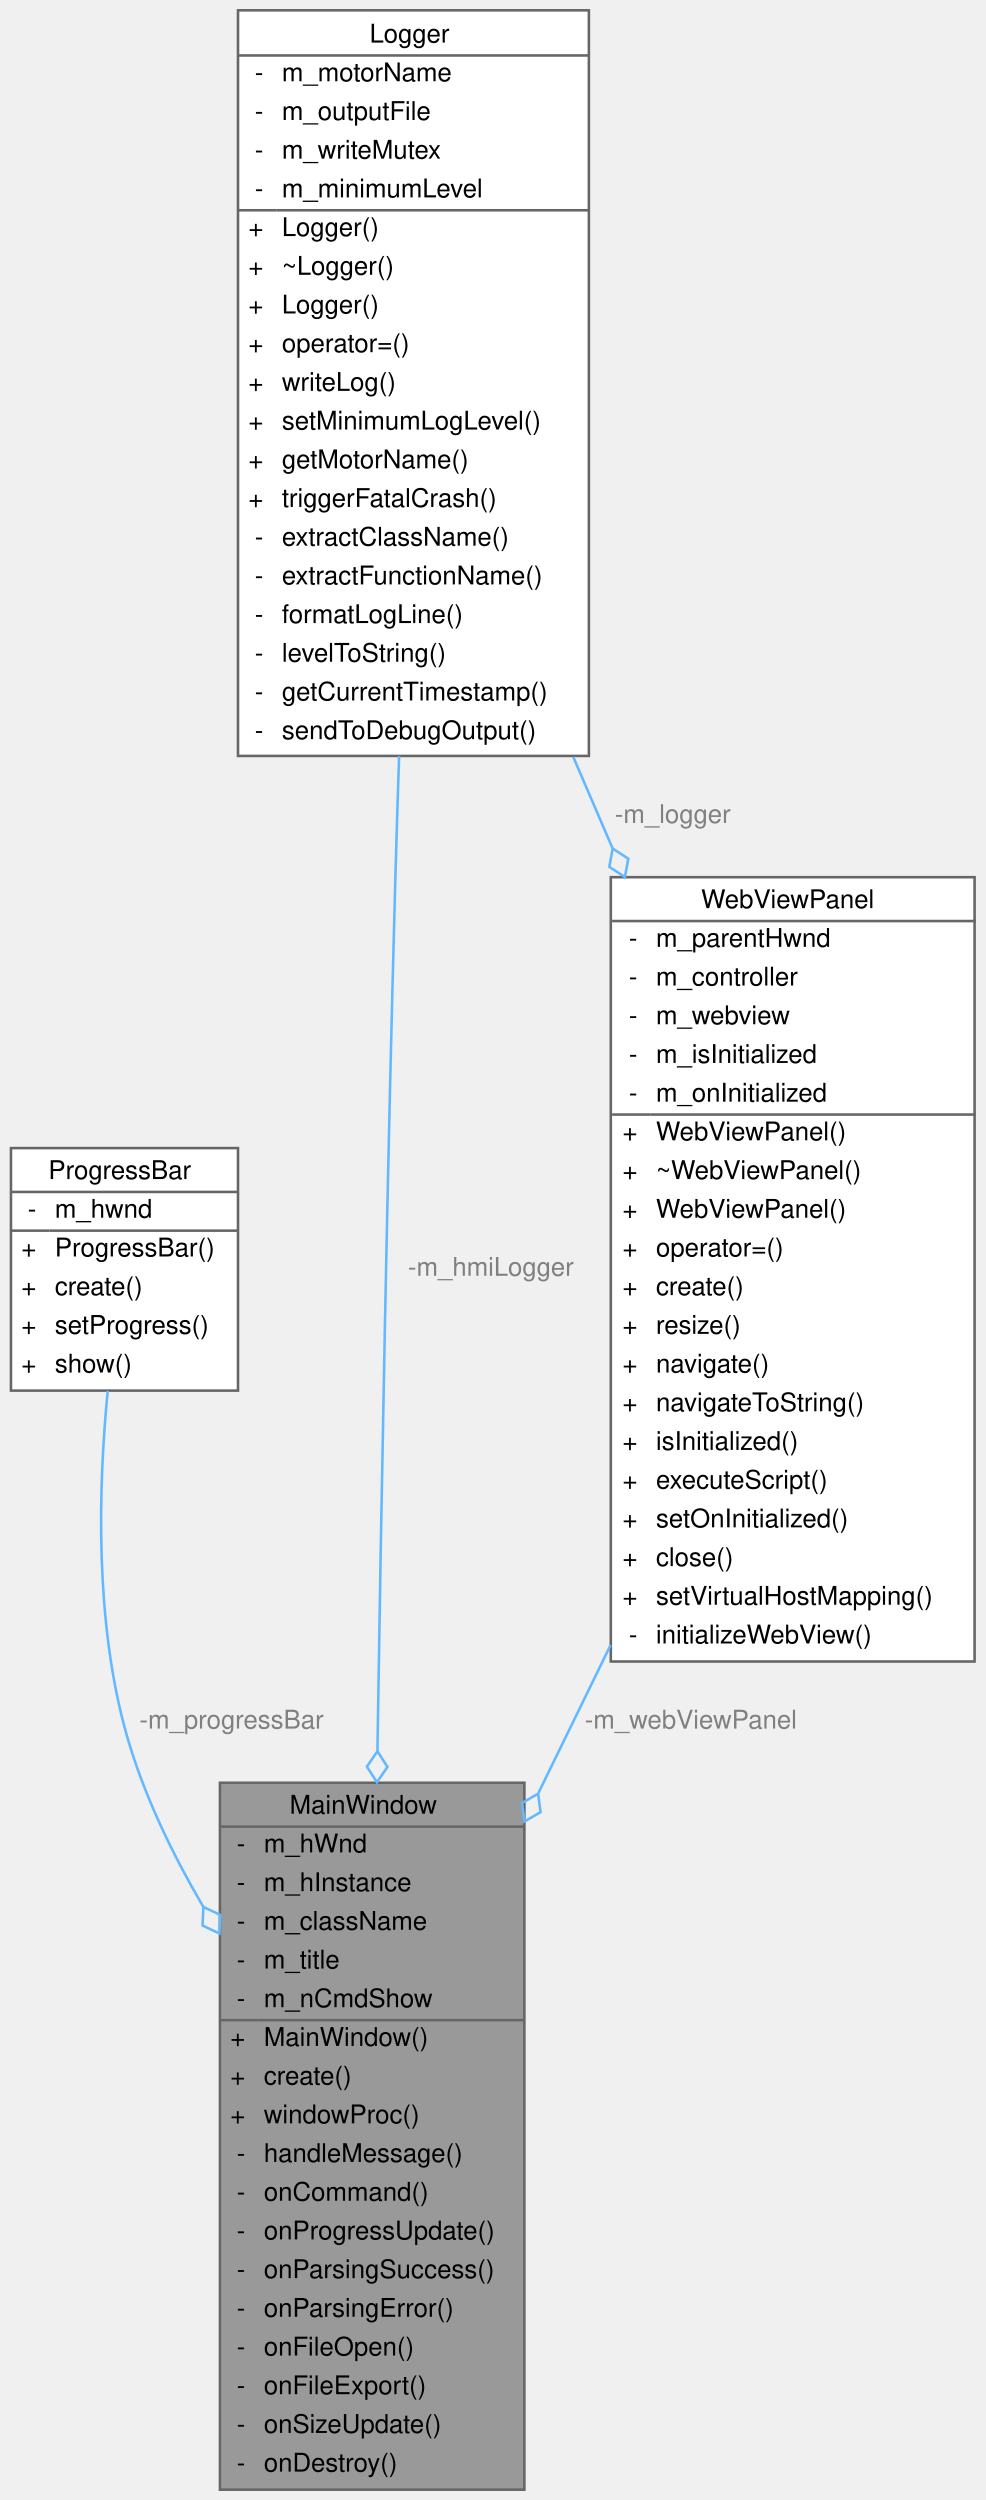
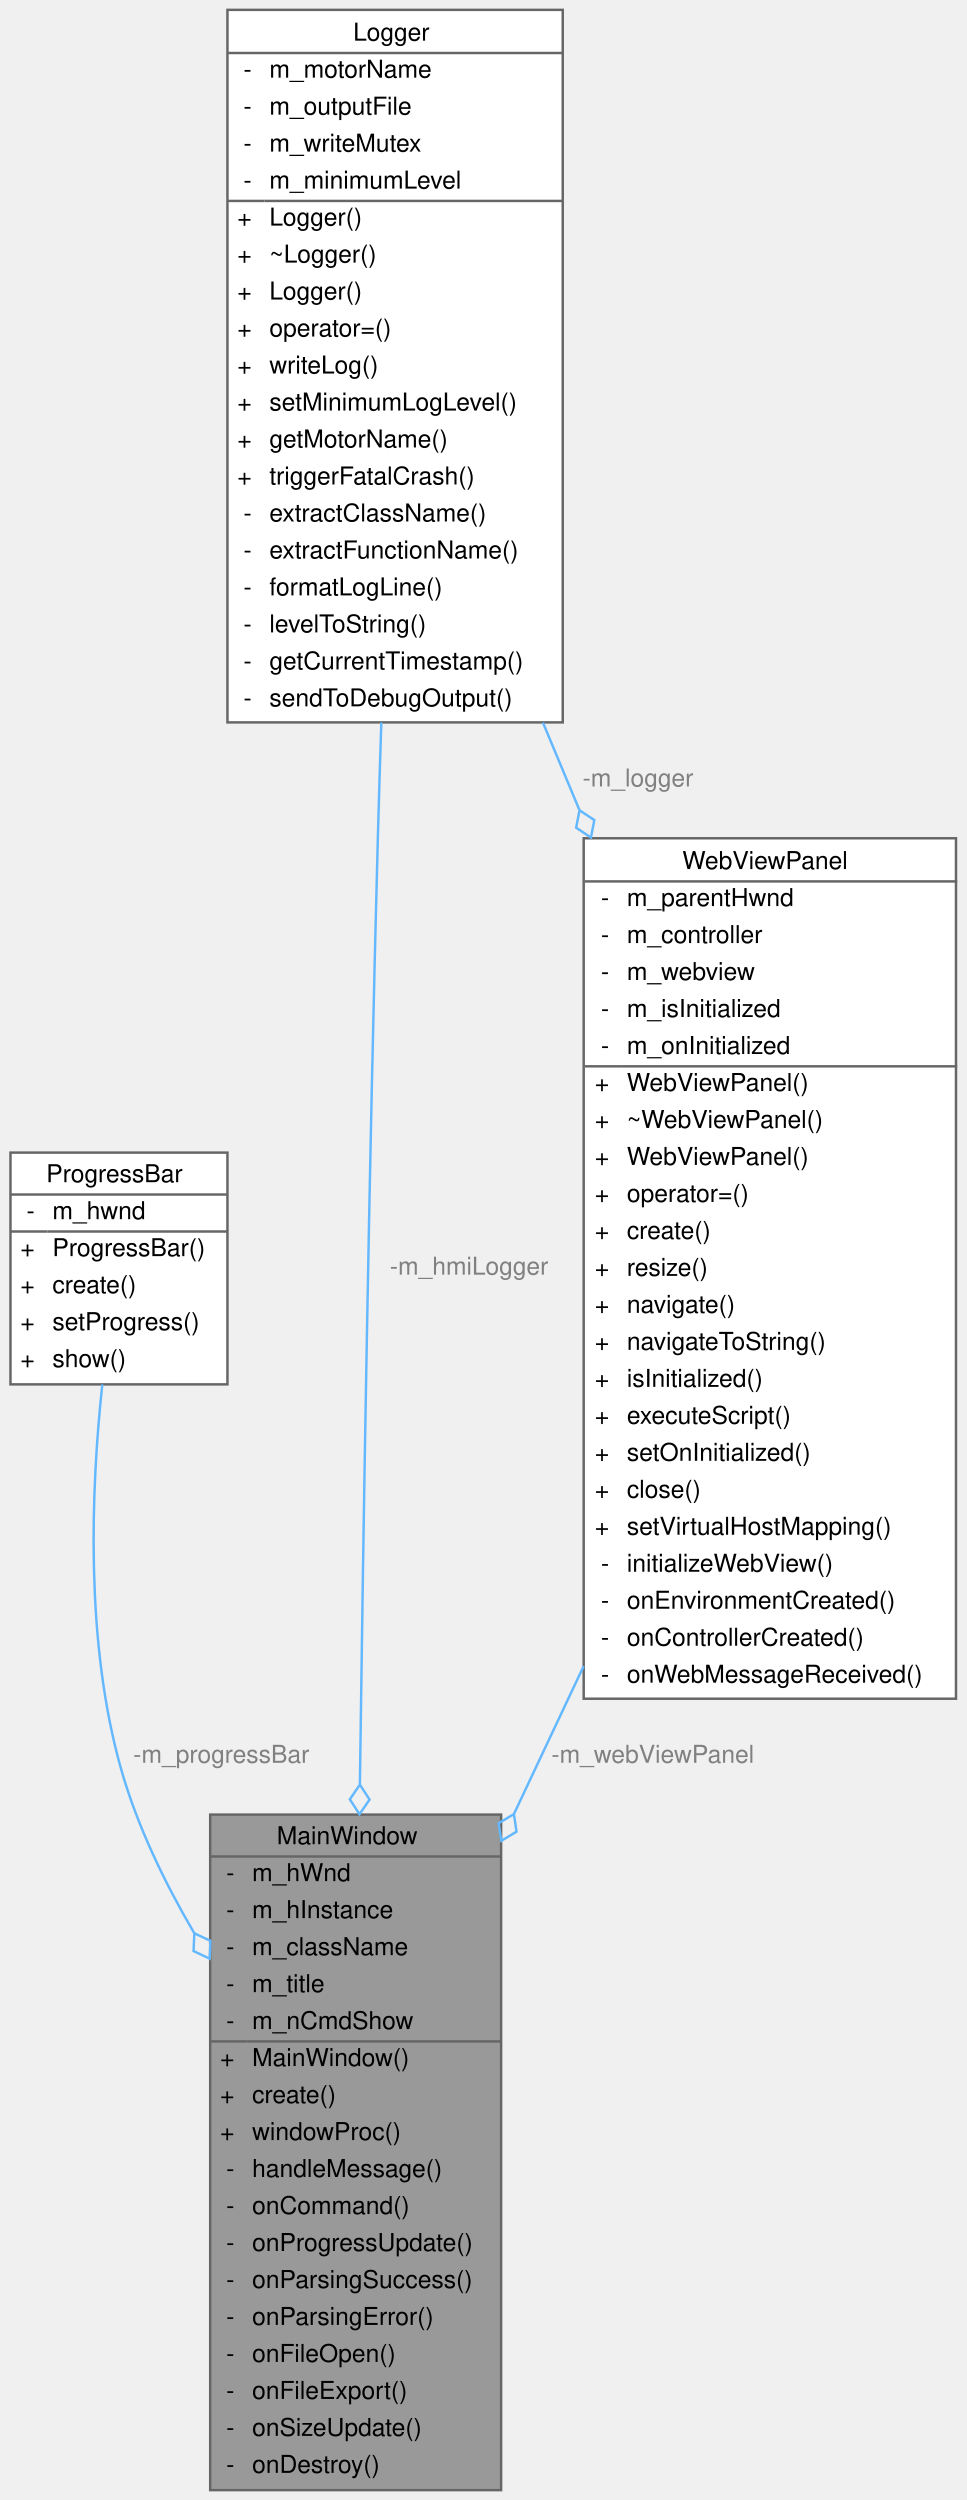
- <svg xmlns="http://www.w3.org/2000/svg" xmlns:xlink="http://www.w3.org/1999/xlink" width="382pt" height="969pt" viewBox="0.00 0.00 381.50 969.00">
-   <g id="graph0" class="graph" transform="scale(1 1) rotate(0) translate(4 965)">
+ <svg xmlns="http://www.w3.org/2000/svg" xmlns:xlink="http://www.w3.org/1999/xlink" width="392pt" height="1014pt" viewBox="0.00 0.00 391.50 1014.00">
+   <g id="graph0" class="graph" transform="scale(1 1) rotate(0) translate(4 1010)">
    <g id="Node000001" class="node">
      <g id="a_Node000001">
        <a xlink:title="Fenêtre principale de l'application SimulateurFerroviaire.">
          <polygon fill="#999999" stroke="transparent" points="199,-274 81,-274 81,0 199,0 199,-274" />
          <text text-anchor="start" x="108" y="-262" font-family="Helvetica,sans-Serif" font-size="10.00">MainWindow</text>
          <text text-anchor="start" x="87.5" y="-247" font-family="Helvetica,sans-Serif" font-size="10.00">-</text>
          <text text-anchor="start" x="98" y="-247" font-family="Helvetica,sans-Serif" font-size="10.00">m_hWnd</text>
          <text text-anchor="start" x="87.5" y="-232" font-family="Helvetica,sans-Serif" font-size="10.00">-</text>
          <text text-anchor="start" x="98" y="-232" font-family="Helvetica,sans-Serif" font-size="10.00">m_hInstance</text>
          <text text-anchor="start" x="87.5" y="-217" font-family="Helvetica,sans-Serif" font-size="10.00">-</text>
          <text text-anchor="start" x="98" y="-217" font-family="Helvetica,sans-Serif" font-size="10.00">m_className</text>
          <text text-anchor="start" x="87.5" y="-202" font-family="Helvetica,sans-Serif" font-size="10.00">-</text>
          <text text-anchor="start" x="98" y="-202" font-family="Helvetica,sans-Serif" font-size="10.00">m_title</text>
          <text text-anchor="start" x="87.5" y="-187" font-family="Helvetica,sans-Serif" font-size="10.00">-</text>
          <text text-anchor="start" x="98" y="-187" font-family="Helvetica,sans-Serif" font-size="10.00">m_nCmdShow</text>
          <text text-anchor="start" x="85" y="-172" font-family="Helvetica,sans-Serif" font-size="10.00">+</text>
          <text text-anchor="start" x="98" y="-172" font-family="Helvetica,sans-Serif" font-size="10.00">MainWindow()</text>
          <text text-anchor="start" x="85" y="-157" font-family="Helvetica,sans-Serif" font-size="10.00">+</text>
          <text text-anchor="start" x="98" y="-157" font-family="Helvetica,sans-Serif" font-size="10.00">create()</text>
          <text text-anchor="start" x="85" y="-142" font-family="Helvetica,sans-Serif" font-size="10.00">+</text>
          <text text-anchor="start" x="98" y="-142" font-family="Helvetica,sans-Serif" font-size="10.00">windowProc()</text>
          <text text-anchor="start" x="87.5" y="-127" font-family="Helvetica,sans-Serif" font-size="10.00">-</text>
          <text text-anchor="start" x="98" y="-127" font-family="Helvetica,sans-Serif" font-size="10.00">handleMessage()</text>
          <text text-anchor="start" x="87.5" y="-112" font-family="Helvetica,sans-Serif" font-size="10.00">-</text>
          <text text-anchor="start" x="98" y="-112" font-family="Helvetica,sans-Serif" font-size="10.00">onCommand()</text>
          <text text-anchor="start" x="87.5" y="-97" font-family="Helvetica,sans-Serif" font-size="10.00">-</text>
          <text text-anchor="start" x="98" y="-97" font-family="Helvetica,sans-Serif" font-size="10.00">onProgressUpdate()</text>
          <text text-anchor="start" x="87.5" y="-82" font-family="Helvetica,sans-Serif" font-size="10.00">-</text>
          <text text-anchor="start" x="98" y="-82" font-family="Helvetica,sans-Serif" font-size="10.00">onParsingSuccess()</text>
          <text text-anchor="start" x="87.5" y="-67" font-family="Helvetica,sans-Serif" font-size="10.00">-</text>
          <text text-anchor="start" x="98" y="-67" font-family="Helvetica,sans-Serif" font-size="10.00">onParsingError()</text>
          <text text-anchor="start" x="87.5" y="-52" font-family="Helvetica,sans-Serif" font-size="10.00">-</text>
          <text text-anchor="start" x="98" y="-52" font-family="Helvetica,sans-Serif" font-size="10.00">onFileOpen()</text>
          <text text-anchor="start" x="87.5" y="-37" font-family="Helvetica,sans-Serif" font-size="10.00">-</text>
          <text text-anchor="start" x="98" y="-37" font-family="Helvetica,sans-Serif" font-size="10.00">onFileExport()</text>
          <text text-anchor="start" x="87.5" y="-22" font-family="Helvetica,sans-Serif" font-size="10.00">-</text>
          <text text-anchor="start" x="98" y="-22" font-family="Helvetica,sans-Serif" font-size="10.00">onSizeUpdate()</text>
          <text text-anchor="start" x="87.5" y="-7" font-family="Helvetica,sans-Serif" font-size="10.00">-</text>
          <text text-anchor="start" x="98" y="-7" font-family="Helvetica,sans-Serif" font-size="10.00">onDestroy()</text>
          <polygon fill="#666666" stroke="#666666" points="81,-257 81,-257 199,-257 199,-257 81,-257" />
          <polygon fill="#666666" stroke="#666666" points="81,-182 81,-182 96,-182 96,-182 81,-182" />
          <polygon fill="#666666" stroke="#666666" points="96,-182 96,-182 199,-182 199,-182 96,-182" />
          <polygon fill="none" stroke="#666666" points="81,0 81,-274 199,-274 199,0 81,0" />
        </a>
      </g>
    </g>
    <g id="Node000002" class="node">
      <g id="a_Node000002">
        <a xlink:href="classProgressBar.html" target="_top" xlink:title=" ">
-           <polygon fill="white" stroke="transparent" points="88,-520 0,-520 0,-426 88,-426 88,-520" />
-           <text text-anchor="start" x="14.5" y="-508" font-family="Helvetica,sans-Serif" font-size="10.00">ProgressBar</text>
-           <text text-anchor="start" x="6.5" y="-493" font-family="Helvetica,sans-Serif" font-size="10.00">-</text>
-           <text text-anchor="start" x="17" y="-493" font-family="Helvetica,sans-Serif" font-size="10.00">m_hwnd</text>
-           <text text-anchor="start" x="4" y="-478" font-family="Helvetica,sans-Serif" font-size="10.00">+</text>
-           <text text-anchor="start" x="17" y="-478" font-family="Helvetica,sans-Serif" font-size="10.00">ProgressBar()</text>
-           <text text-anchor="start" x="4" y="-463" font-family="Helvetica,sans-Serif" font-size="10.00">+</text>
-           <text text-anchor="start" x="17" y="-463" font-family="Helvetica,sans-Serif" font-size="10.00">create()</text>
-           <text text-anchor="start" x="4" y="-448" font-family="Helvetica,sans-Serif" font-size="10.00">+</text>
-           <text text-anchor="start" x="17" y="-448" font-family="Helvetica,sans-Serif" font-size="10.00">setProgress()</text>
-           <text text-anchor="start" x="4" y="-433" font-family="Helvetica,sans-Serif" font-size="10.00">+</text>
-           <text text-anchor="start" x="17" y="-433" font-family="Helvetica,sans-Serif" font-size="10.00">show()</text>
-           <polygon fill="#666666" stroke="#666666" points="0,-503 0,-503 88,-503 88,-503 0,-503" />
-           <polygon fill="#666666" stroke="#666666" points="0,-488 0,-488 15,-488 15,-488 0,-488" />
-           <polygon fill="#666666" stroke="#666666" points="15,-488 15,-488 88,-488 88,-488 15,-488" />
-           <polygon fill="none" stroke="#666666" points="0,-426 0,-520 88,-520 88,-426 0,-426" />
+           <polygon fill="white" stroke="transparent" points="88,-542.5 0,-542.5 0,-448.5 88,-448.5 88,-542.5" />
+           <text text-anchor="start" x="14.5" y="-530.5" font-family="Helvetica,sans-Serif" font-size="10.00">ProgressBar</text>
+           <text text-anchor="start" x="6.5" y="-515.5" font-family="Helvetica,sans-Serif" font-size="10.00">-</text>
+           <text text-anchor="start" x="17" y="-515.5" font-family="Helvetica,sans-Serif" font-size="10.00">m_hwnd</text>
+           <text text-anchor="start" x="4" y="-500.5" font-family="Helvetica,sans-Serif" font-size="10.00">+</text>
+           <text text-anchor="start" x="17" y="-500.5" font-family="Helvetica,sans-Serif" font-size="10.00">ProgressBar()</text>
+           <text text-anchor="start" x="4" y="-485.5" font-family="Helvetica,sans-Serif" font-size="10.00">+</text>
+           <text text-anchor="start" x="17" y="-485.5" font-family="Helvetica,sans-Serif" font-size="10.00">create()</text>
+           <text text-anchor="start" x="4" y="-470.5" font-family="Helvetica,sans-Serif" font-size="10.00">+</text>
+           <text text-anchor="start" x="17" y="-470.5" font-family="Helvetica,sans-Serif" font-size="10.00">setProgress()</text>
+           <text text-anchor="start" x="4" y="-455.5" font-family="Helvetica,sans-Serif" font-size="10.00">+</text>
+           <text text-anchor="start" x="17" y="-455.5" font-family="Helvetica,sans-Serif" font-size="10.00">show()</text>
+           <polygon fill="#666666" stroke="#666666" points="0,-525.5 0,-525.5 88,-525.5 88,-525.5 0,-525.5" />
+           <polygon fill="#666666" stroke="#666666" points="0,-510.5 0,-510.5 15,-510.5 15,-510.5 0,-510.5" />
+           <polygon fill="#666666" stroke="#666666" points="15,-510.5 15,-510.5 88,-510.5 88,-510.5 15,-510.5" />
+           <polygon fill="none" stroke="#666666" points="0,-448.5 0,-542.5 88,-542.5 88,-448.5 0,-448.5" />
        </a>
      </g>
    </g>
    <g id="edge1_Node000001_Node000002" class="edge">
      <g id="a_edge1_Node000001_Node000002">
        <a xlink:title=" ">
-           <path fill="none" stroke="#63b8ff" d="M37.51,-425.91C33.89,-388.96 32.34,-336.16 45,-292 51.52,-269.27 62.42,-246.59 74.56,-225.89" />
-           <polygon fill="none" stroke="#63b8ff" points="74.58,-225.85 74.27,-218.64 80.8,-215.59 81.11,-222.79 74.58,-225.85" />
+           <path fill="none" stroke="#63b8ff" d="M37.25,-448.46C32.76,-406.76 30.1,-344.05 45,-292 51.51,-269.26 62.41,-246.58 74.55,-225.89" />
+           <polygon fill="none" stroke="#63b8ff" points="74.57,-225.85 74.26,-218.64 80.79,-215.58 81.1,-222.79 74.57,-225.85" />
        </a>
      </g>
      <text text-anchor="middle" x="85.5" y="-295" font-family="Helvetica,sans-Serif" font-size="10.00" fill="grey"> -m_progressBar</text>
    </g>
    <g id="Node000003" class="node">
      <g id="a_Node000003">
        <a xlink:href="classLogger.html" target="_top" xlink:title="Journaliseur associé à un moteur nommé.">
-           <polygon fill="white" stroke="transparent" points="224,-961 88,-961 88,-672 224,-672 224,-961" />
-           <text text-anchor="start" x="139" y="-948.5" font-family="Helvetica,sans-Serif" font-size="10.00">Logger</text>
+           <polygon fill="white" stroke="transparent" points="224,-1006 88,-1006 88,-717 224,-717 224,-1006" />
+           <text text-anchor="start" x="139" y="-993.5" font-family="Helvetica,sans-Serif" font-size="10.00">Logger</text>
+           <text text-anchor="start" x="94.5" y="-978.5" font-family="Helvetica,sans-Serif" font-size="10.00">-</text>
+           <text text-anchor="start" x="105" y="-978.5" font-family="Helvetica,sans-Serif" font-size="10.00">m_motorName</text>
+           <text text-anchor="start" x="94.5" y="-963.5" font-family="Helvetica,sans-Serif" font-size="10.00">-</text>
+           <text text-anchor="start" x="105" y="-963.5" font-family="Helvetica,sans-Serif" font-size="10.00">m_outputFile</text>
+           <text text-anchor="start" x="94.5" y="-948.5" font-family="Helvetica,sans-Serif" font-size="10.00">-</text>
+           <text text-anchor="start" x="105" y="-948.5" font-family="Helvetica,sans-Serif" font-size="10.00">m_writeMutex</text>
          <text text-anchor="start" x="94.5" y="-933.5" font-family="Helvetica,sans-Serif" font-size="10.00">-</text>
-           <text text-anchor="start" x="105" y="-933.5" font-family="Helvetica,sans-Serif" font-size="10.00">m_motorName</text>
-           <text text-anchor="start" x="94.5" y="-918.5" font-family="Helvetica,sans-Serif" font-size="10.00">-</text>
-           <text text-anchor="start" x="105" y="-918.5" font-family="Helvetica,sans-Serif" font-size="10.00">m_outputFile</text>
-           <text text-anchor="start" x="94.5" y="-903.5" font-family="Helvetica,sans-Serif" font-size="10.00">-</text>
-           <text text-anchor="start" x="105" y="-903.5" font-family="Helvetica,sans-Serif" font-size="10.00">m_writeMutex</text>
-           <text text-anchor="start" x="94.5" y="-888.5" font-family="Helvetica,sans-Serif" font-size="10.00">-</text>
-           <text text-anchor="start" x="105" y="-888.5" font-family="Helvetica,sans-Serif" font-size="10.00">m_minimumLevel</text>
+           <text text-anchor="start" x="105" y="-933.5" font-family="Helvetica,sans-Serif" font-size="10.00">m_minimumLevel</text>
+           <text text-anchor="start" x="92" y="-918.5" font-family="Helvetica,sans-Serif" font-size="10.00">+</text>
+           <text text-anchor="start" x="105" y="-918.5" font-family="Helvetica,sans-Serif" font-size="10.00">Logger()</text>
+           <text text-anchor="start" x="92" y="-903.5" font-family="Helvetica,sans-Serif" font-size="10.00">+</text>
+           <text text-anchor="start" x="105" y="-903.5" font-family="Helvetica,sans-Serif" font-size="10.00">~Logger()</text>
+           <text text-anchor="start" x="92" y="-888.5" font-family="Helvetica,sans-Serif" font-size="10.00">+</text>
+           <text text-anchor="start" x="105" y="-888.5" font-family="Helvetica,sans-Serif" font-size="10.00">Logger()</text>
          <text text-anchor="start" x="92" y="-873.5" font-family="Helvetica,sans-Serif" font-size="10.00">+</text>
-           <text text-anchor="start" x="105" y="-873.5" font-family="Helvetica,sans-Serif" font-size="10.00">Logger()</text>
+           <text text-anchor="start" x="105" y="-873.5" font-family="Helvetica,sans-Serif" font-size="10.00">operator=()</text>
          <text text-anchor="start" x="92" y="-858.5" font-family="Helvetica,sans-Serif" font-size="10.00">+</text>
-           <text text-anchor="start" x="105" y="-858.5" font-family="Helvetica,sans-Serif" font-size="10.00">~Logger()</text>
+           <text text-anchor="start" x="105" y="-858.5" font-family="Helvetica,sans-Serif" font-size="10.00">writeLog()</text>
          <text text-anchor="start" x="92" y="-843.5" font-family="Helvetica,sans-Serif" font-size="10.00">+</text>
-           <text text-anchor="start" x="105" y="-843.5" font-family="Helvetica,sans-Serif" font-size="10.00">Logger()</text>
+           <text text-anchor="start" x="105" y="-843.5" font-family="Helvetica,sans-Serif" font-size="10.00">setMinimumLogLevel()</text>
          <text text-anchor="start" x="92" y="-828.5" font-family="Helvetica,sans-Serif" font-size="10.00">+</text>
-           <text text-anchor="start" x="105" y="-828.5" font-family="Helvetica,sans-Serif" font-size="10.00">operator=()</text>
+           <text text-anchor="start" x="105" y="-828.5" font-family="Helvetica,sans-Serif" font-size="10.00">getMotorName()</text>
          <text text-anchor="start" x="92" y="-813.5" font-family="Helvetica,sans-Serif" font-size="10.00">+</text>
-           <text text-anchor="start" x="105" y="-813.5" font-family="Helvetica,sans-Serif" font-size="10.00">writeLog()</text>
-           <text text-anchor="start" x="92" y="-798.5" font-family="Helvetica,sans-Serif" font-size="10.00">+</text>
-           <text text-anchor="start" x="105" y="-798.5" font-family="Helvetica,sans-Serif" font-size="10.00">setMinimumLogLevel()</text>
-           <text text-anchor="start" x="92" y="-783.5" font-family="Helvetica,sans-Serif" font-size="10.00">+</text>
-           <text text-anchor="start" x="105" y="-783.5" font-family="Helvetica,sans-Serif" font-size="10.00">getMotorName()</text>
-           <text text-anchor="start" x="92" y="-768.5" font-family="Helvetica,sans-Serif" font-size="10.00">+</text>
-           <text text-anchor="start" x="105" y="-768.5" font-family="Helvetica,sans-Serif" font-size="10.00">triggerFatalCrash()</text>
+           <text text-anchor="start" x="105" y="-813.5" font-family="Helvetica,sans-Serif" font-size="10.00">triggerFatalCrash()</text>
+           <text text-anchor="start" x="94.5" y="-798.5" font-family="Helvetica,sans-Serif" font-size="10.00">-</text>
+           <text text-anchor="start" x="105" y="-798.5" font-family="Helvetica,sans-Serif" font-size="10.00">extractClassName()</text>
+           <text text-anchor="start" x="94.5" y="-783.5" font-family="Helvetica,sans-Serif" font-size="10.00">-</text>
+           <text text-anchor="start" x="105" y="-783.5" font-family="Helvetica,sans-Serif" font-size="10.00">extractFunctionName()</text>
+           <text text-anchor="start" x="94.5" y="-768.5" font-family="Helvetica,sans-Serif" font-size="10.00">-</text>
+           <text text-anchor="start" x="105" y="-768.5" font-family="Helvetica,sans-Serif" font-size="10.00">formatLogLine()</text>
          <text text-anchor="start" x="94.5" y="-753.5" font-family="Helvetica,sans-Serif" font-size="10.00">-</text>
-           <text text-anchor="start" x="105" y="-753.5" font-family="Helvetica,sans-Serif" font-size="10.00">extractClassName()</text>
+           <text text-anchor="start" x="105" y="-753.5" font-family="Helvetica,sans-Serif" font-size="10.00">levelToString()</text>
          <text text-anchor="start" x="94.5" y="-738.5" font-family="Helvetica,sans-Serif" font-size="10.00">-</text>
-           <text text-anchor="start" x="105" y="-738.5" font-family="Helvetica,sans-Serif" font-size="10.00">extractFunctionName()</text>
+           <text text-anchor="start" x="105" y="-738.5" font-family="Helvetica,sans-Serif" font-size="10.00">getCurrentTimestamp()</text>
          <text text-anchor="start" x="94.5" y="-723.5" font-family="Helvetica,sans-Serif" font-size="10.00">-</text>
-           <text text-anchor="start" x="105" y="-723.5" font-family="Helvetica,sans-Serif" font-size="10.00">formatLogLine()</text>
-           <text text-anchor="start" x="94.5" y="-708.5" font-family="Helvetica,sans-Serif" font-size="10.00">-</text>
-           <text text-anchor="start" x="105" y="-708.5" font-family="Helvetica,sans-Serif" font-size="10.00">levelToString()</text>
-           <text text-anchor="start" x="94.5" y="-693.5" font-family="Helvetica,sans-Serif" font-size="10.00">-</text>
-           <text text-anchor="start" x="105" y="-693.5" font-family="Helvetica,sans-Serif" font-size="10.00">getCurrentTimestamp()</text>
-           <text text-anchor="start" x="94.5" y="-678.5" font-family="Helvetica,sans-Serif" font-size="10.00">-</text>
-           <text text-anchor="start" x="105" y="-678.5" font-family="Helvetica,sans-Serif" font-size="10.00">sendToDebugOutput()</text>
-           <polygon fill="#666666" stroke="#666666" points="88,-943.5 88,-943.5 224,-943.5 224,-943.5 88,-943.5" />
-           <polygon fill="#666666" stroke="#666666" points="88,-883.5 88,-883.5 103,-883.5 103,-883.5 88,-883.5" />
-           <polygon fill="#666666" stroke="#666666" points="103,-883.5 103,-883.5 224,-883.5 224,-883.5 103,-883.5" />
-           <polygon fill="none" stroke="#666666" points="88,-672 88,-961 224,-961 224,-672 88,-672" />
+           <text text-anchor="start" x="105" y="-723.5" font-family="Helvetica,sans-Serif" font-size="10.00">sendToDebugOutput()</text>
+           <polygon fill="#666666" stroke="#666666" points="88,-988.5 88,-988.5 224,-988.5 224,-988.5 88,-988.5" />
+           <polygon fill="#666666" stroke="#666666" points="88,-928.5 88,-928.5 103,-928.5 103,-928.5 88,-928.5" />
+           <polygon fill="#666666" stroke="#666666" points="103,-928.5 103,-928.5 224,-928.5 224,-928.5 103,-928.5" />
+           <polygon fill="none" stroke="#666666" points="88,-717 88,-1006 224,-1006 224,-717 88,-717" />
        </a>
      </g>
    </g>
    <g id="edge2_Node000001_Node000003" class="edge">
      <g id="a_edge2_Node000001_Node000003">
        <a xlink:title=" ">
-           <path fill="none" stroke="#63b8ff" d="M150.45,-671.96C149.92,-656.12 149.42,-640.22 149,-625 145.86,-511.41 143.54,-382.88 142.04,-286.4" />
-           <polygon fill="none" stroke="#63b8ff" points="142.04,-286.2 137.95,-280.26 141.85,-274.2 145.94,-280.14 142.04,-286.2" />
-         </a>
-       </g>
-       <text text-anchor="middle" x="186" y="-470.5" font-family="Helvetica,sans-Serif" font-size="10.00" fill="grey"> -m_hmiLogger</text>
+           <path fill="none" stroke="#63b8ff" d="M150.42,-716.96C149.9,-701.12 149.41,-685.22 149,-670 145.52,-540.41 143.15,-393.02 141.72,-286.29" />
+           <polygon fill="none" stroke="#63b8ff" points="141.72,-286.14 137.64,-280.19 141.56,-274.14 145.64,-280.08 141.72,-286.14" />
+         </a>
+       </g>
+       <text text-anchor="middle" x="186" y="-493" font-family="Helvetica,sans-Serif" font-size="10.00" fill="grey"> -m_hmiLogger</text>
    </g>
    <g id="Node000004" class="node">
      <g id="a_Node000004">
        <a xlink:href="classWebViewPanel.html" target="_top" xlink:title="Wrapper Win32 autour de WebView2 pour affichage HTML embarqué.">
-           <polygon fill="white" stroke="transparent" points="373.5,-625 232.5,-625 232.5,-321 373.5,-321 373.5,-625" />
-           <text text-anchor="start" x="267.5" y="-613" font-family="Helvetica,sans-Serif" font-size="10.00">WebViewPanel</text>
-           <text text-anchor="start" x="239.5" y="-598" font-family="Helvetica,sans-Serif" font-size="10.00">-</text>
-           <text text-anchor="start" x="250" y="-598" font-family="Helvetica,sans-Serif" font-size="10.00">m_parentHwnd</text>
-           <text text-anchor="start" x="239.5" y="-583" font-family="Helvetica,sans-Serif" font-size="10.00">-</text>
-           <text text-anchor="start" x="250" y="-583" font-family="Helvetica,sans-Serif" font-size="10.00">m_controller</text>
-           <text text-anchor="start" x="239.5" y="-568" font-family="Helvetica,sans-Serif" font-size="10.00">-</text>
-           <text text-anchor="start" x="250" y="-568" font-family="Helvetica,sans-Serif" font-size="10.00">m_webview</text>
-           <text text-anchor="start" x="239.5" y="-553" font-family="Helvetica,sans-Serif" font-size="10.00">-</text>
-           <text text-anchor="start" x="250" y="-553" font-family="Helvetica,sans-Serif" font-size="10.00">m_isInitialized</text>
-           <text text-anchor="start" x="239.5" y="-538" font-family="Helvetica,sans-Serif" font-size="10.00">-</text>
-           <text text-anchor="start" x="250" y="-538" font-family="Helvetica,sans-Serif" font-size="10.00">m_onInitialized</text>
-           <text text-anchor="start" x="237" y="-523" font-family="Helvetica,sans-Serif" font-size="10.00">+</text>
-           <text text-anchor="start" x="250" y="-523" font-family="Helvetica,sans-Serif" font-size="10.00">WebViewPanel()</text>
-           <text text-anchor="start" x="237" y="-508" font-family="Helvetica,sans-Serif" font-size="10.00">+</text>
-           <text text-anchor="start" x="250" y="-508" font-family="Helvetica,sans-Serif" font-size="10.00">~WebViewPanel()</text>
-           <text text-anchor="start" x="237" y="-493" font-family="Helvetica,sans-Serif" font-size="10.00">+</text>
-           <text text-anchor="start" x="250" y="-493" font-family="Helvetica,sans-Serif" font-size="10.00">WebViewPanel()</text>
-           <text text-anchor="start" x="237" y="-478" font-family="Helvetica,sans-Serif" font-size="10.00">+</text>
-           <text text-anchor="start" x="250" y="-478" font-family="Helvetica,sans-Serif" font-size="10.00">operator=()</text>
-           <text text-anchor="start" x="237" y="-463" font-family="Helvetica,sans-Serif" font-size="10.00">+</text>
-           <text text-anchor="start" x="250" y="-463" font-family="Helvetica,sans-Serif" font-size="10.00">create()</text>
-           <text text-anchor="start" x="237" y="-448" font-family="Helvetica,sans-Serif" font-size="10.00">+</text>
-           <text text-anchor="start" x="250" y="-448" font-family="Helvetica,sans-Serif" font-size="10.00">resize()</text>
-           <text text-anchor="start" x="237" y="-433" font-family="Helvetica,sans-Serif" font-size="10.00">+</text>
-           <text text-anchor="start" x="250" y="-433" font-family="Helvetica,sans-Serif" font-size="10.00">navigate()</text>
-           <text text-anchor="start" x="237" y="-418" font-family="Helvetica,sans-Serif" font-size="10.00">+</text>
-           <text text-anchor="start" x="250" y="-418" font-family="Helvetica,sans-Serif" font-size="10.00">navigateToString()</text>
-           <text text-anchor="start" x="237" y="-403" font-family="Helvetica,sans-Serif" font-size="10.00">+</text>
-           <text text-anchor="start" x="250" y="-403" font-family="Helvetica,sans-Serif" font-size="10.00">isInitialized()</text>
-           <text text-anchor="start" x="237" y="-388" font-family="Helvetica,sans-Serif" font-size="10.00">+</text>
-           <text text-anchor="start" x="250" y="-388" font-family="Helvetica,sans-Serif" font-size="10.00">executeScript()</text>
-           <text text-anchor="start" x="237" y="-373" font-family="Helvetica,sans-Serif" font-size="10.00">+</text>
-           <text text-anchor="start" x="250" y="-373" font-family="Helvetica,sans-Serif" font-size="10.00">setOnInitialized()</text>
-           <text text-anchor="start" x="237" y="-358" font-family="Helvetica,sans-Serif" font-size="10.00">+</text>
-           <text text-anchor="start" x="250" y="-358" font-family="Helvetica,sans-Serif" font-size="10.00">close()</text>
-           <text text-anchor="start" x="237" y="-343" font-family="Helvetica,sans-Serif" font-size="10.00">+</text>
-           <text text-anchor="start" x="250" y="-343" font-family="Helvetica,sans-Serif" font-size="10.00">setVirtualHostMapping()</text>
-           <text text-anchor="start" x="239.5" y="-328" font-family="Helvetica,sans-Serif" font-size="10.00">-</text>
-           <text text-anchor="start" x="250" y="-328" font-family="Helvetica,sans-Serif" font-size="10.00">initializeWebView()</text>
-           <polygon fill="#666666" stroke="#666666" points="233,-608 233,-608 374,-608 374,-608 233,-608" />
-           <polygon fill="#666666" stroke="#666666" points="233,-533 233,-533 248,-533 248,-533 233,-533" />
-           <polygon fill="#666666" stroke="#666666" points="248,-533 248,-533 374,-533 374,-533 248,-533" />
-           <polygon fill="none" stroke="#666666" points="232.5,-321 232.5,-625 373.5,-625 373.5,-321 232.5,-321" />
+           <polygon fill="white" stroke="transparent" points="383.5,-670 232.5,-670 232.5,-321 383.5,-321 383.5,-670" />
+           <text text-anchor="start" x="272.5" y="-657.5" font-family="Helvetica,sans-Serif" font-size="10.00">WebViewPanel</text>
+           <text text-anchor="start" x="239.5" y="-642.5" font-family="Helvetica,sans-Serif" font-size="10.00">-</text>
+           <text text-anchor="start" x="250" y="-642.5" font-family="Helvetica,sans-Serif" font-size="10.00">m_parentHwnd</text>
+           <text text-anchor="start" x="239.5" y="-627.5" font-family="Helvetica,sans-Serif" font-size="10.00">-</text>
+           <text text-anchor="start" x="250" y="-627.5" font-family="Helvetica,sans-Serif" font-size="10.00">m_controller</text>
+           <text text-anchor="start" x="239.5" y="-612.5" font-family="Helvetica,sans-Serif" font-size="10.00">-</text>
+           <text text-anchor="start" x="250" y="-612.5" font-family="Helvetica,sans-Serif" font-size="10.00">m_webview</text>
+           <text text-anchor="start" x="239.5" y="-597.5" font-family="Helvetica,sans-Serif" font-size="10.00">-</text>
+           <text text-anchor="start" x="250" y="-597.5" font-family="Helvetica,sans-Serif" font-size="10.00">m_isInitialized</text>
+           <text text-anchor="start" x="239.5" y="-582.5" font-family="Helvetica,sans-Serif" font-size="10.00">-</text>
+           <text text-anchor="start" x="250" y="-582.5" font-family="Helvetica,sans-Serif" font-size="10.00">m_onInitialized</text>
+           <text text-anchor="start" x="237" y="-567.5" font-family="Helvetica,sans-Serif" font-size="10.00">+</text>
+           <text text-anchor="start" x="250" y="-567.5" font-family="Helvetica,sans-Serif" font-size="10.00">WebViewPanel()</text>
+           <text text-anchor="start" x="237" y="-552.5" font-family="Helvetica,sans-Serif" font-size="10.00">+</text>
+           <text text-anchor="start" x="250" y="-552.5" font-family="Helvetica,sans-Serif" font-size="10.00">~WebViewPanel()</text>
+           <text text-anchor="start" x="237" y="-537.5" font-family="Helvetica,sans-Serif" font-size="10.00">+</text>
+           <text text-anchor="start" x="250" y="-537.5" font-family="Helvetica,sans-Serif" font-size="10.00">WebViewPanel()</text>
+           <text text-anchor="start" x="237" y="-522.5" font-family="Helvetica,sans-Serif" font-size="10.00">+</text>
+           <text text-anchor="start" x="250" y="-522.5" font-family="Helvetica,sans-Serif" font-size="10.00">operator=()</text>
+           <text text-anchor="start" x="237" y="-507.5" font-family="Helvetica,sans-Serif" font-size="10.00">+</text>
+           <text text-anchor="start" x="250" y="-507.5" font-family="Helvetica,sans-Serif" font-size="10.00">create()</text>
+           <text text-anchor="start" x="237" y="-492.5" font-family="Helvetica,sans-Serif" font-size="10.00">+</text>
+           <text text-anchor="start" x="250" y="-492.5" font-family="Helvetica,sans-Serif" font-size="10.00">resize()</text>
+           <text text-anchor="start" x="237" y="-477.5" font-family="Helvetica,sans-Serif" font-size="10.00">+</text>
+           <text text-anchor="start" x="250" y="-477.5" font-family="Helvetica,sans-Serif" font-size="10.00">navigate()</text>
+           <text text-anchor="start" x="237" y="-462.5" font-family="Helvetica,sans-Serif" font-size="10.00">+</text>
+           <text text-anchor="start" x="250" y="-462.5" font-family="Helvetica,sans-Serif" font-size="10.00">navigateToString()</text>
+           <text text-anchor="start" x="237" y="-447.5" font-family="Helvetica,sans-Serif" font-size="10.00">+</text>
+           <text text-anchor="start" x="250" y="-447.5" font-family="Helvetica,sans-Serif" font-size="10.00">isInitialized()</text>
+           <text text-anchor="start" x="237" y="-432.5" font-family="Helvetica,sans-Serif" font-size="10.00">+</text>
+           <text text-anchor="start" x="250" y="-432.5" font-family="Helvetica,sans-Serif" font-size="10.00">executeScript()</text>
+           <text text-anchor="start" x="237" y="-417.5" font-family="Helvetica,sans-Serif" font-size="10.00">+</text>
+           <text text-anchor="start" x="250" y="-417.5" font-family="Helvetica,sans-Serif" font-size="10.00">setOnInitialized()</text>
+           <text text-anchor="start" x="237" y="-402.5" font-family="Helvetica,sans-Serif" font-size="10.00">+</text>
+           <text text-anchor="start" x="250" y="-402.5" font-family="Helvetica,sans-Serif" font-size="10.00">close()</text>
+           <text text-anchor="start" x="237" y="-387.5" font-family="Helvetica,sans-Serif" font-size="10.00">+</text>
+           <text text-anchor="start" x="250" y="-387.5" font-family="Helvetica,sans-Serif" font-size="10.00">setVirtualHostMapping()</text>
+           <text text-anchor="start" x="239.5" y="-372.5" font-family="Helvetica,sans-Serif" font-size="10.00">-</text>
+           <text text-anchor="start" x="250" y="-372.5" font-family="Helvetica,sans-Serif" font-size="10.00">initializeWebView()</text>
+           <text text-anchor="start" x="239.5" y="-357.5" font-family="Helvetica,sans-Serif" font-size="10.00">-</text>
+           <text text-anchor="start" x="250" y="-357.5" font-family="Helvetica,sans-Serif" font-size="10.00">onEnvironmentCreated()</text>
+           <text text-anchor="start" x="239.5" y="-342.5" font-family="Helvetica,sans-Serif" font-size="10.00">-</text>
+           <text text-anchor="start" x="250" y="-342.5" font-family="Helvetica,sans-Serif" font-size="10.00">onControllerCreated()</text>
+           <text text-anchor="start" x="239.5" y="-327.5" font-family="Helvetica,sans-Serif" font-size="10.00">-</text>
+           <text text-anchor="start" x="250" y="-327.5" font-family="Helvetica,sans-Serif" font-size="10.00">onWebMessageReceived()</text>
+           <polygon fill="#666666" stroke="#666666" points="233,-652.5 233,-652.5 384,-652.5 384,-652.5 233,-652.5" />
+           <polygon fill="#666666" stroke="#666666" points="233,-577.5 233,-577.5 248,-577.5 248,-577.5 233,-577.5" />
+           <polygon fill="#666666" stroke="#666666" points="248,-577.5 248,-577.5 384,-577.5 384,-577.5 248,-577.5" />
+           <polygon fill="none" stroke="#666666" points="232.5,-321 232.5,-670 383.5,-670 383.5,-321 232.5,-321" />
        </a>
      </g>
    </g>
    <g id="edge4_Node000004_Node000003" class="edge">
      <g id="a_edge4_Node000004_Node000003">
        <a xlink:title=" ">
-           <path fill="none" stroke="#63b8ff" d="M217.92,-671.66C222.94,-659.99 228.04,-648.15 233.11,-636.35" />
-           <polygon fill="none" stroke="#63b8ff" points="233.23,-636.1 231.92,-629 237.97,-625.07 239.27,-632.17 233.23,-636.1" />
-         </a>
-       </g>
-       <text text-anchor="middle" x="256.5" y="-646" font-family="Helvetica,sans-Serif" font-size="10.00" fill="grey"> -m_logger</text>
+           <path fill="none" stroke="#63b8ff" d="M215.97,-716.9C220.81,-705.3 225.75,-693.48 230.69,-681.64" />
+           <polygon fill="none" stroke="#63b8ff" points="230.8,-681.36 229.43,-674.28 235.43,-670.29 236.81,-677.37 230.8,-681.36" />
+         </a>
+       </g>
+       <text text-anchor="middle" x="254.5" y="-691" font-family="Helvetica,sans-Serif" font-size="10.00" fill="grey"> -m_logger</text>
    </g>
    <g id="edge3_Node000001_Node000004" class="edge">
      <g id="a_edge3_Node000001_Node000004">
        <a xlink:title=" ">
-           <path fill="none" stroke="#63b8ff" d="M232.45,-327.45C223.14,-308.36 213.63,-288.88 204.43,-270.02" />
-           <polygon fill="none" stroke="#63b8ff" points="204.31,-269.77 198.08,-266.14 199.05,-258.99 205.27,-262.63 204.31,-269.77" />
-         </a>
-       </g>
-       <text text-anchor="middle" x="263.5" y="-295" font-family="Helvetica,sans-Serif" font-size="10.00" fill="grey"> -m_webViewPanel</text>
+           <path fill="none" stroke="#63b8ff" d="M232.48,-334.24C223.07,-314.28 213.52,-294.01 204.31,-274.46" />
+           <polygon fill="none" stroke="#63b8ff" points="204.19,-274.21 198.01,-270.49 199.07,-263.36 205.25,-267.08 204.19,-274.21" />
+         </a>
+       </g>
+       <text text-anchor="middle" x="260.5" y="-295" font-family="Helvetica,sans-Serif" font-size="10.00" fill="grey"> -m_webViewPanel</text>
    </g>
  </g>
</svg>
